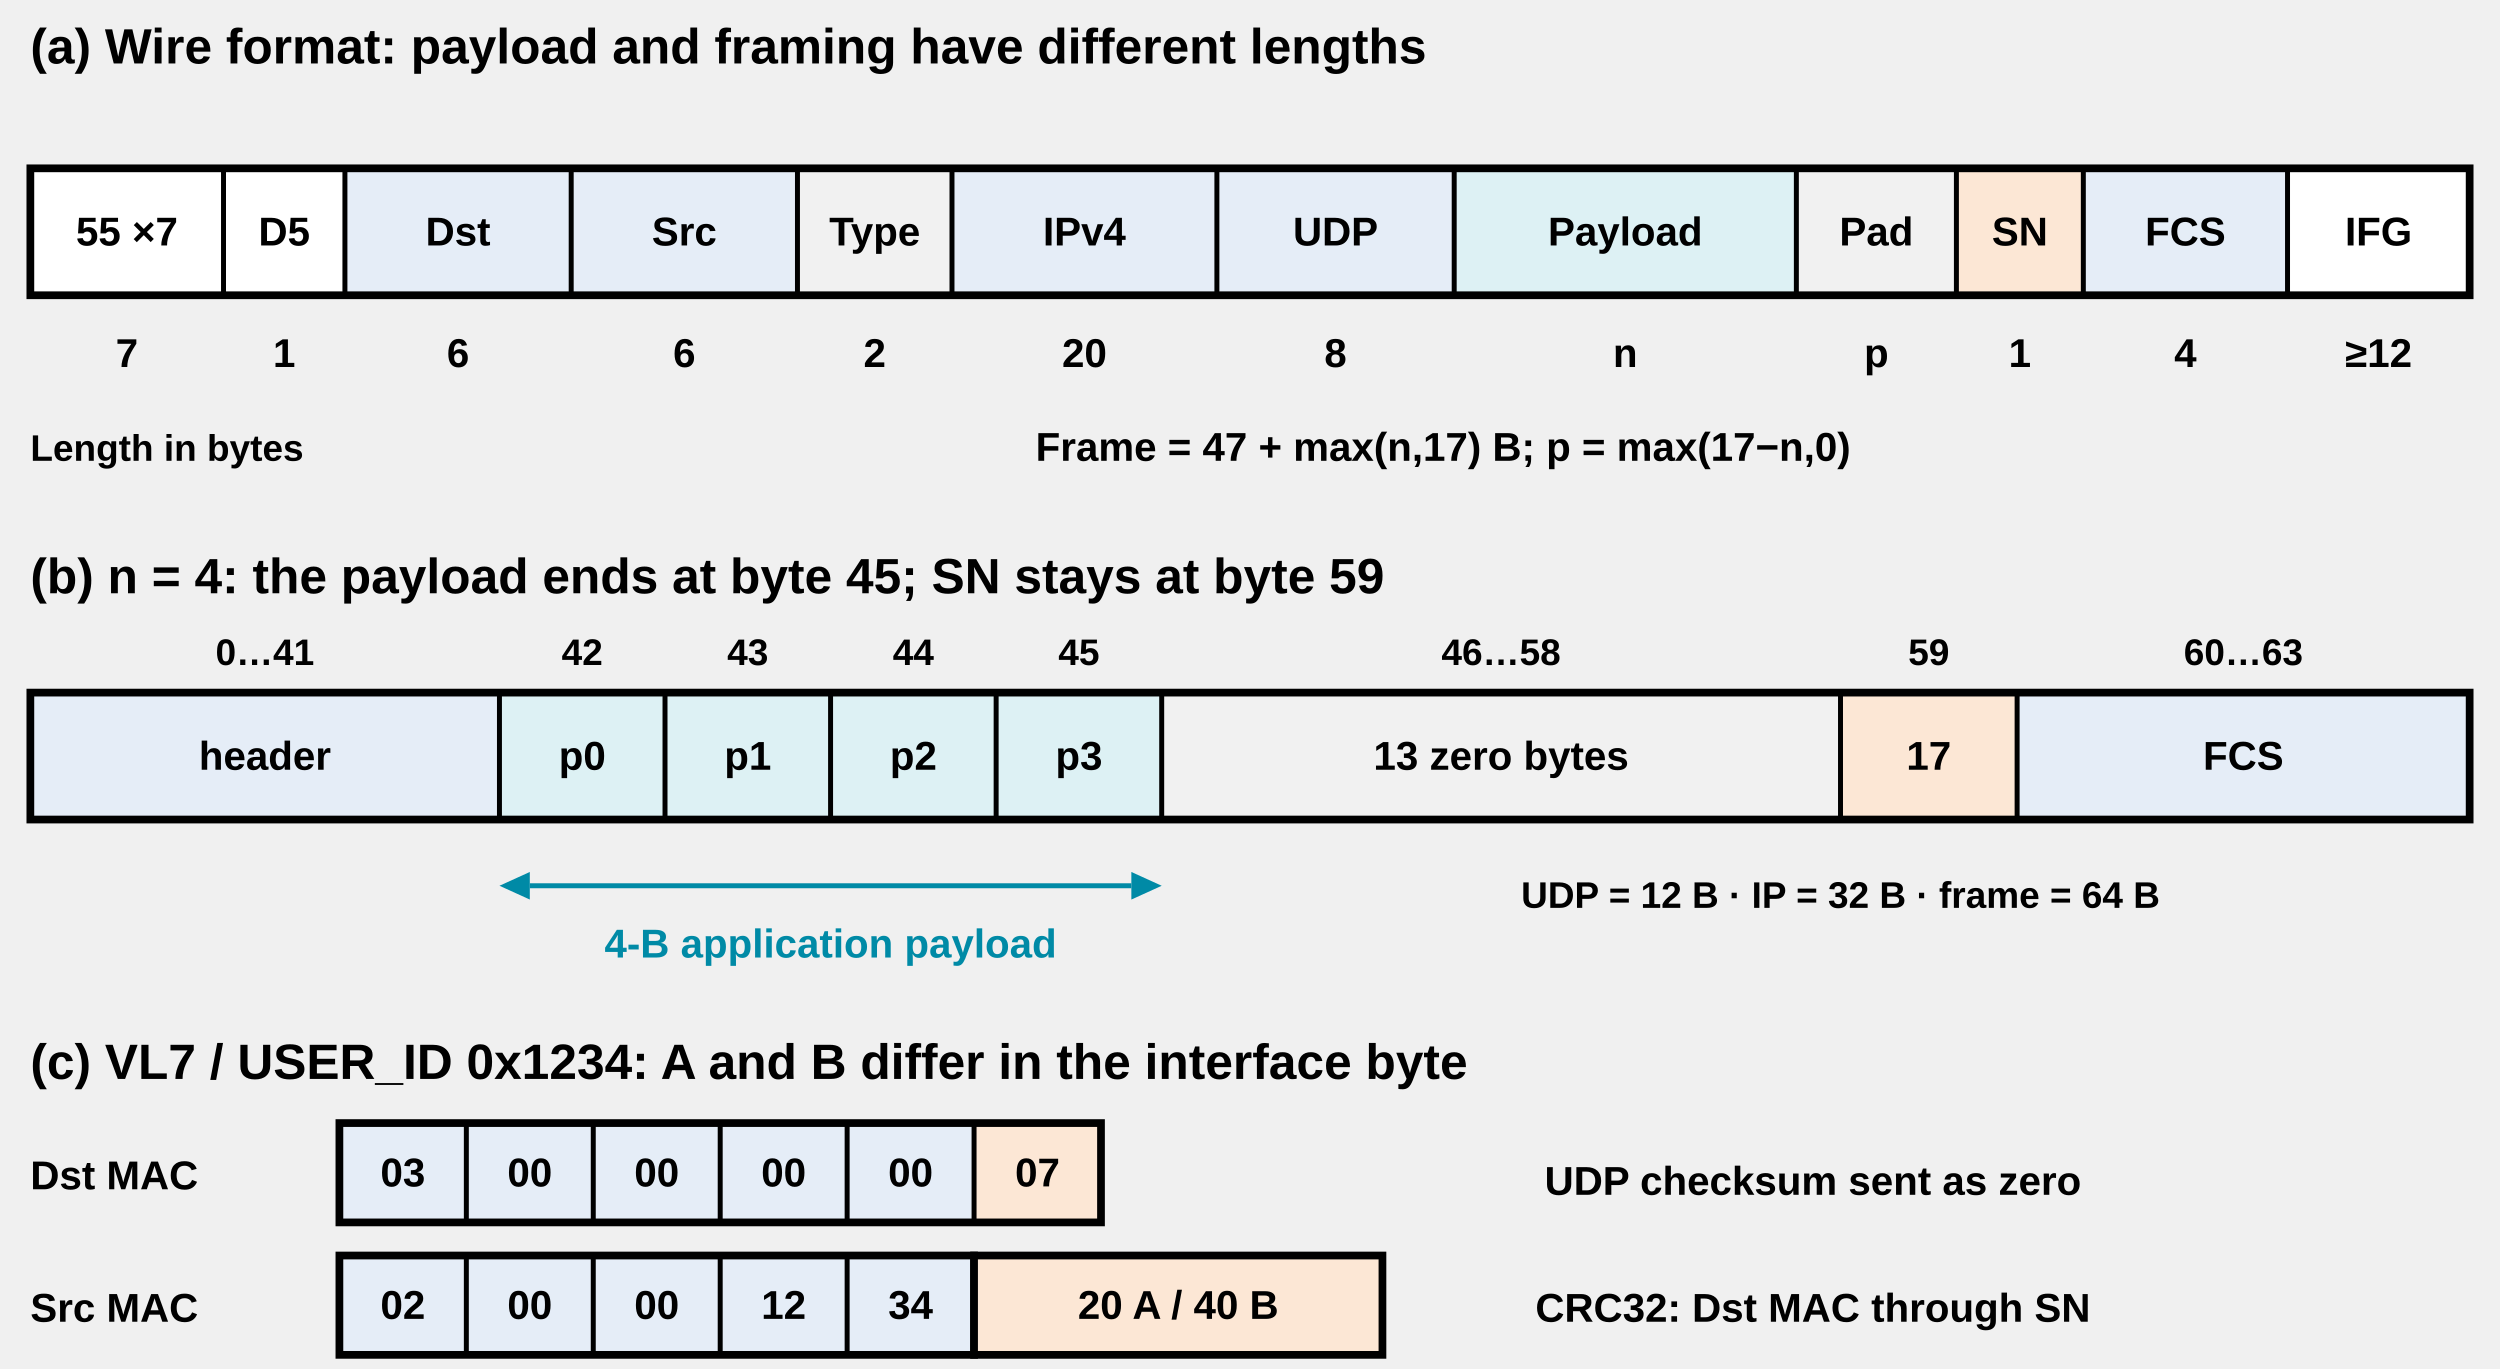
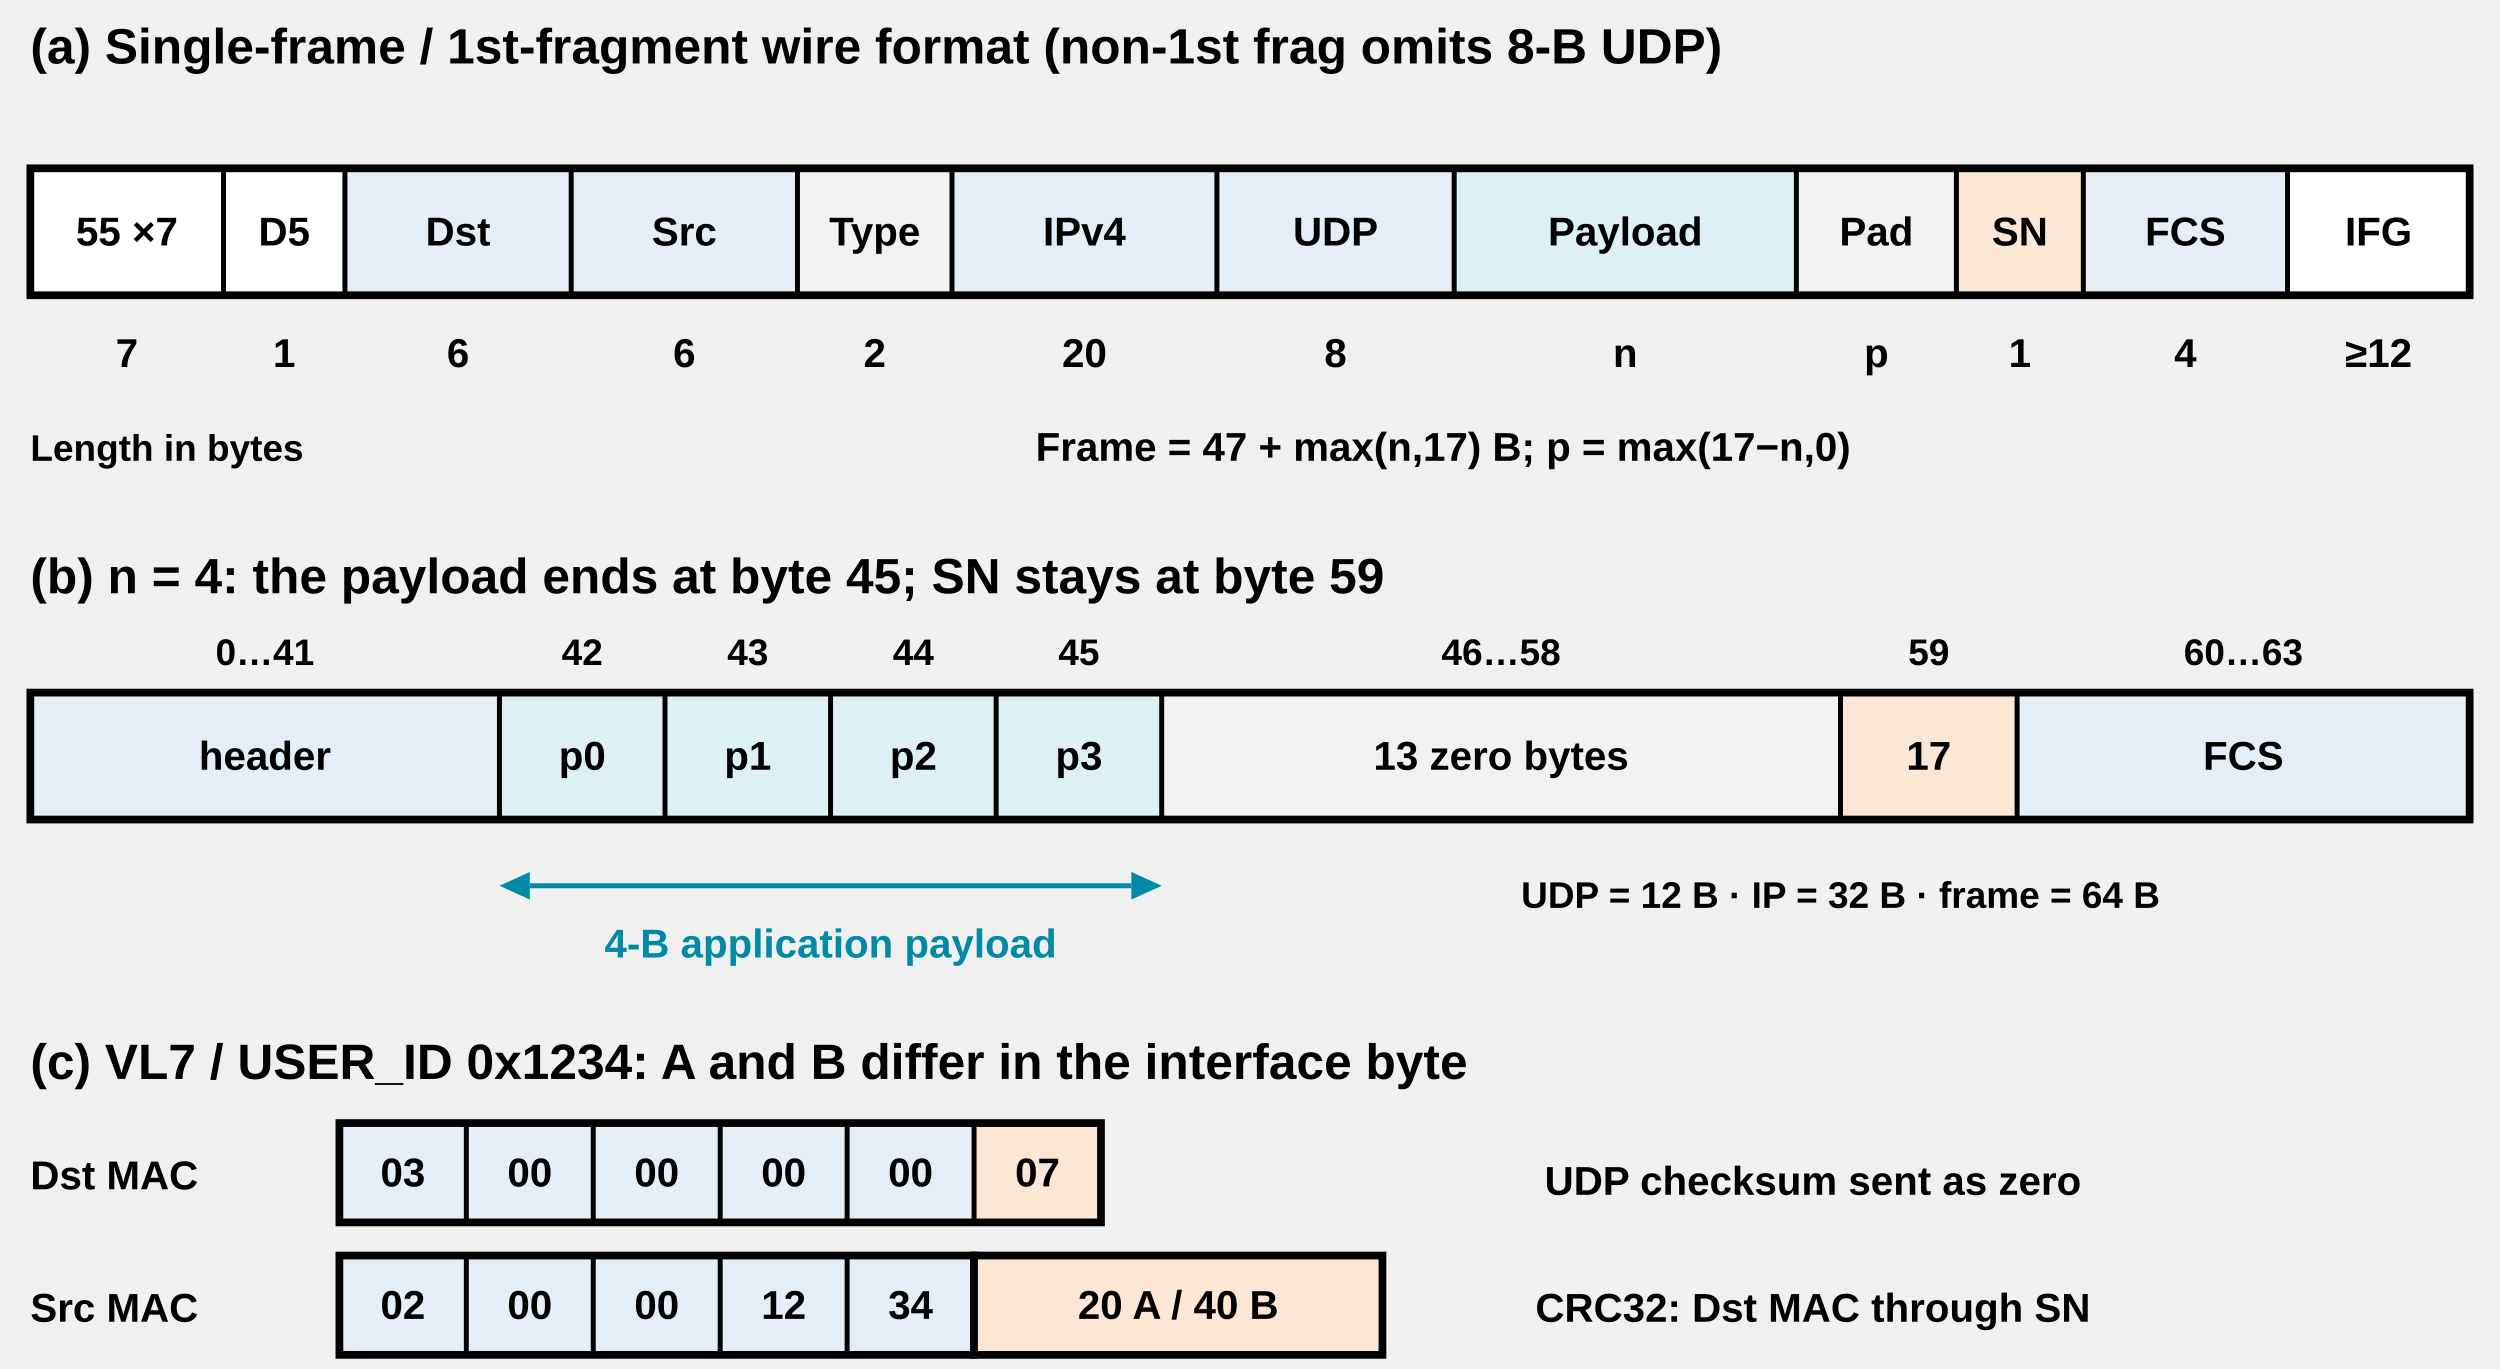
<svg xmlns="http://www.w3.org/2000/svg" width="453.0pt" height="248.0pt" viewBox="-1.5 -1.5 453.0 248.0">
  <style>text { font-family: Arial, Helvetica, sans-serif; }</style>
-   <text x="4.00" y="10.00" font-size="9" text-anchor="start" fill="#000" font-weight="bold">(a) Wire format: payload and framing have different lengths</text>
+   <text x="4.00" y="10.00" font-size="9" text-anchor="start" fill="#000" font-weight="bold">(a) Single-frame / 1st-fragment wire format (non-1st frag omits 8-B UDP)</text>
  <rect x="4.00" y="29.00" width="35.00" height="23.00" rx="0" fill="#FFFFFF" stroke="none" stroke-width="0" />
  <text x="21.50" y="42.98" font-size="7.3" text-anchor="middle" fill="#000" font-weight="bold">55 ×7</text>
  <rect x="39.00" y="29.00" width="22.00" height="23.00" rx="0" fill="#FFFFFF" stroke="none" stroke-width="0" />
  <text x="50.00" y="42.98" font-size="7.3" text-anchor="middle" fill="#000" font-weight="bold">D5</text>
  <rect x="61.00" y="29.00" width="41.00" height="23.00" rx="0" fill="#E5EDF7" stroke="none" stroke-width="0" />
  <text x="81.50" y="42.98" font-size="7.3" text-anchor="middle" fill="#000" font-weight="bold">Dst</text>
  <rect x="102.00" y="29.00" width="41.00" height="23.00" rx="0" fill="#E5EDF7" stroke="none" stroke-width="0" />
  <text x="122.50" y="42.98" font-size="7.3" text-anchor="middle" fill="#000" font-weight="bold">Src</text>
  <rect x="143.00" y="29.00" width="28.00" height="23.00" rx="0" fill="#F1F1F1" stroke="none" stroke-width="0" />
  <text x="157.00" y="42.98" font-size="7.3" text-anchor="middle" fill="#000" font-weight="bold">Type</text>
  <rect x="171.00" y="29.00" width="48.00" height="23.00" rx="0" fill="#E5EDF7" stroke="none" stroke-width="0" />
  <text x="195.00" y="42.98" font-size="7.3" text-anchor="middle" fill="#000" font-weight="bold">IPv4</text>
  <rect x="219.00" y="29.00" width="43.00" height="23.00" rx="0" fill="#E5EDF7" stroke="none" stroke-width="0" />
  <text x="240.50" y="42.98" font-size="7.3" text-anchor="middle" fill="#000" font-weight="bold">UDP</text>
  <rect x="262.00" y="29.00" width="62.00" height="23.00" rx="0" fill="#DDF1F4" stroke="none" stroke-width="0" />
  <text x="293.00" y="42.98" font-size="7.3" text-anchor="middle" fill="#000" font-weight="bold">Payload</text>
  <rect x="324.00" y="29.00" width="29.00" height="23.00" rx="0" fill="#F1F1F1" stroke="none" stroke-width="0" />
  <text x="338.50" y="42.98" font-size="7.3" text-anchor="middle" fill="#000" font-weight="bold">Pad</text>
  <rect x="353.00" y="29.00" width="23.00" height="23.00" rx="0" fill="#FCE7D5" stroke="none" stroke-width="0" />
  <text x="364.50" y="42.98" font-size="7.3" text-anchor="middle" fill="#000" font-weight="bold">SN</text>
  <rect x="376.00" y="29.00" width="37.00" height="23.00" rx="0" fill="#E5EDF7" stroke="none" stroke-width="0" />
  <text x="394.50" y="42.98" font-size="7.3" text-anchor="middle" fill="#000" font-weight="bold">FCS</text>
  <rect x="413.00" y="29.00" width="33.00" height="23.00" rx="0" fill="#FFFFFF" stroke="none" stroke-width="0" />
  <text x="429.50" y="42.98" font-size="7.3" text-anchor="middle" fill="#000" font-weight="bold">IFG</text>
  <rect x="4.00" y="29.00" width="442.00" height="23.00" rx="0" fill="none" stroke="#000" stroke-width="1.4" />
  <path d="M 39.00 29.00 L 39.00 52.00" fill="none" stroke="#000" stroke-width="0.9" />
  <path d="M 61.00 29.00 L 61.00 52.00" fill="none" stroke="#000" stroke-width="0.9" />
  <path d="M 102.00 29.00 L 102.00 52.00" fill="none" stroke="#000" stroke-width="0.9" />
  <path d="M 143.00 29.00 L 143.00 52.00" fill="none" stroke="#000" stroke-width="0.9" />
  <path d="M 171.00 29.00 L 171.00 52.00" fill="none" stroke="#000" stroke-width="0.9" />
  <path d="M 219.00 29.00 L 219.00 52.00" fill="none" stroke="#000" stroke-width="0.9" />
  <path d="M 262.00 29.00 L 262.00 52.00" fill="none" stroke="#000" stroke-width="0.9" />
  <path d="M 324.00 29.00 L 324.00 52.00" fill="none" stroke="#000" stroke-width="0.9" />
  <path d="M 353.00 29.00 L 353.00 52.00" fill="none" stroke="#000" stroke-width="0.9" />
  <path d="M 376.00 29.00 L 376.00 52.00" fill="none" stroke="#000" stroke-width="0.9" />
  <path d="M 413.00 29.00 L 413.00 52.00" fill="none" stroke="#000" stroke-width="0.9" />
  <text x="21.50" y="65.00" font-size="7.3" text-anchor="middle" fill="#000" font-weight="bold">7</text>
  <text x="50.00" y="65.00" font-size="7.3" text-anchor="middle" fill="#000" font-weight="bold">1</text>
  <text x="81.50" y="65.00" font-size="7.3" text-anchor="middle" fill="#000" font-weight="bold">6</text>
  <text x="122.50" y="65.00" font-size="7.3" text-anchor="middle" fill="#000" font-weight="bold">6</text>
  <text x="157.00" y="65.00" font-size="7.3" text-anchor="middle" fill="#000" font-weight="bold">2</text>
  <text x="195.00" y="65.00" font-size="7.3" text-anchor="middle" fill="#000" font-weight="bold">20</text>
  <text x="240.50" y="65.00" font-size="7.3" text-anchor="middle" fill="#000" font-weight="bold">8</text>
  <text x="293.00" y="65.00" font-size="7.3" text-anchor="middle" fill="#000" font-weight="bold">n</text>
  <text x="338.50" y="65.00" font-size="7.3" text-anchor="middle" fill="#000" font-weight="bold">p</text>
  <text x="364.50" y="65.00" font-size="7.3" text-anchor="middle" fill="#000" font-weight="bold">1</text>
  <text x="394.50" y="65.00" font-size="7.3" text-anchor="middle" fill="#000" font-weight="bold">4</text>
  <text x="429.50" y="65.00" font-size="7.3" text-anchor="middle" fill="#000" font-weight="bold">≥12</text>
  <text x="4.00" y="82.00" font-size="6.7" text-anchor="start" fill="#000" font-weight="bold">Length in bytes</text>
  <text x="260.00" y="82.00" font-size="7.3" text-anchor="middle" fill="#000" font-weight="bold">Frame = 47 + max(n,17) B; p = max(17−n,0)</text>
  <text x="4.00" y="106.00" font-size="9" text-anchor="start" fill="#000" font-weight="bold">(b) n = 4: the payload ends at byte 45; SN stays at byte 59</text>
  <rect x="4.00" y="124.00" width="85.00" height="23.00" rx="0" fill="#E5EDF7" stroke="none" stroke-width="0" />
  <text x="46.50" y="137.98" font-size="7.3" text-anchor="middle" fill="#000" font-weight="bold">header</text>
  <rect x="89.00" y="124.00" width="30.00" height="23.00" rx="0" fill="#DDF1F4" stroke="none" stroke-width="0" />
  <text x="104.00" y="137.98" font-size="7.3" text-anchor="middle" fill="#000" font-weight="bold">p0</text>
  <rect x="119.00" y="124.00" width="30.00" height="23.00" rx="0" fill="#DDF1F4" stroke="none" stroke-width="0" />
  <text x="134.00" y="137.98" font-size="7.3" text-anchor="middle" fill="#000" font-weight="bold">p1</text>
  <rect x="149.00" y="124.00" width="30.00" height="23.00" rx="0" fill="#DDF1F4" stroke="none" stroke-width="0" />
  <text x="164.00" y="137.98" font-size="7.3" text-anchor="middle" fill="#000" font-weight="bold">p2</text>
  <rect x="179.00" y="124.00" width="30.00" height="23.00" rx="0" fill="#DDF1F4" stroke="none" stroke-width="0" />
  <text x="194.00" y="137.98" font-size="7.3" text-anchor="middle" fill="#000" font-weight="bold">p3</text>
  <rect x="209.00" y="124.00" width="123.00" height="23.00" rx="0" fill="#F1F1F1" stroke="none" stroke-width="0" />
  <text x="270.50" y="137.98" font-size="7.3" text-anchor="middle" fill="#000" font-weight="bold">13 zero bytes</text>
  <rect x="332.00" y="124.00" width="32.00" height="23.00" rx="0" fill="#FCE7D5" stroke="none" stroke-width="0" />
  <text x="348.00" y="137.98" font-size="7.3" text-anchor="middle" fill="#000" font-weight="bold">17</text>
  <rect x="364.00" y="124.00" width="82.00" height="23.00" rx="0" fill="#E5EDF7" stroke="none" stroke-width="0" />
  <text x="405.00" y="137.98" font-size="7.3" text-anchor="middle" fill="#000" font-weight="bold">FCS</text>
  <rect x="4.00" y="124.00" width="442.00" height="23.00" rx="0" fill="none" stroke="#000" stroke-width="1.4" />
  <path d="M 89.00 124.00 L 89.00 147.00" fill="none" stroke="#000" stroke-width="0.9" />
  <path d="M 119.00 124.00 L 119.00 147.00" fill="none" stroke="#000" stroke-width="0.9" />
  <path d="M 149.00 124.00 L 149.00 147.00" fill="none" stroke="#000" stroke-width="0.9" />
  <path d="M 179.00 124.00 L 179.00 147.00" fill="none" stroke="#000" stroke-width="0.9" />
  <path d="M 209.00 124.00 L 209.00 147.00" fill="none" stroke="#000" stroke-width="0.9" />
  <path d="M 332.00 124.00 L 332.00 147.00" fill="none" stroke="#000" stroke-width="0.9" />
  <path d="M 364.00 124.00 L 364.00 147.00" fill="none" stroke="#000" stroke-width="0.9" />
  <text x="46.50" y="119.00" font-size="6.7" text-anchor="middle" fill="#000" font-weight="bold">0…41</text>
  <text x="104.00" y="119.00" font-size="6.7" text-anchor="middle" fill="#000" font-weight="bold">42</text>
  <text x="134.00" y="119.00" font-size="6.7" text-anchor="middle" fill="#000" font-weight="bold">43</text>
  <text x="164.00" y="119.00" font-size="6.7" text-anchor="middle" fill="#000" font-weight="bold">44</text>
  <text x="194.00" y="119.00" font-size="6.7" text-anchor="middle" fill="#000" font-weight="bold">45</text>
  <text x="270.50" y="119.00" font-size="6.7" text-anchor="middle" fill="#000" font-weight="bold">46…58</text>
  <text x="348.00" y="119.00" font-size="6.7" text-anchor="middle" fill="#000" font-weight="bold">59</text>
  <text x="405.00" y="119.00" font-size="6.7" text-anchor="middle" fill="#000" font-weight="bold">60…63</text>
  <path d="M 94.50 159.00 L 203.50 159.00" fill="none" stroke="#008AA6" stroke-width="0.9" />
  <polygon points="89.00,159.00 94.50,156.50 94.50,161.50" fill="#008AA6" />
  <polygon points="209.00,159.00 203.50,161.50 203.50,156.50" fill="#008AA6" />
  <text x="149.00" y="172.00" font-size="7.3" text-anchor="middle" fill="#008AA6" font-weight="bold">4-B application payload</text>
  <text x="332.00" y="163.00" font-size="6.7" text-anchor="middle" fill="#000" font-weight="bold">UDP = 12 B · IP = 32 B · frame = 64 B</text>
  <text x="4.00" y="194.00" font-size="9" text-anchor="start" fill="#000" font-weight="bold">(c) VL7 / USER_ID 0x1234: A and B differ in the interface byte</text>
  <text x="4.00" y="214.00" font-size="7.3" text-anchor="start" fill="#000" font-weight="bold">Dst MAC</text>
  <rect x="60.00" y="202.00" width="23.00" height="18.00" rx="0" fill="#E5EDF7" stroke="none" stroke-width="0" />
  <text x="71.50" y="213.48" font-size="7.3" text-anchor="middle" fill="#000" font-weight="bold">03</text>
  <rect x="83.00" y="202.00" width="23.00" height="18.00" rx="0" fill="#E5EDF7" stroke="none" stroke-width="0" />
  <text x="94.50" y="213.48" font-size="7.3" text-anchor="middle" fill="#000" font-weight="bold">00</text>
  <rect x="106.00" y="202.00" width="23.00" height="18.00" rx="0" fill="#E5EDF7" stroke="none" stroke-width="0" />
  <text x="117.50" y="213.48" font-size="7.3" text-anchor="middle" fill="#000" font-weight="bold">00</text>
  <rect x="129.00" y="202.00" width="23.00" height="18.00" rx="0" fill="#E5EDF7" stroke="none" stroke-width="0" />
  <text x="140.50" y="213.48" font-size="7.3" text-anchor="middle" fill="#000" font-weight="bold">00</text>
  <rect x="152.00" y="202.00" width="23.00" height="18.00" rx="0" fill="#E5EDF7" stroke="none" stroke-width="0" />
  <text x="163.50" y="213.48" font-size="7.3" text-anchor="middle" fill="#000" font-weight="bold">00</text>
  <rect x="175.00" y="202.00" width="23.00" height="18.00" rx="0" fill="#FCE7D5" stroke="none" stroke-width="0" />
  <text x="186.50" y="213.48" font-size="7.3" text-anchor="middle" fill="#000" font-weight="bold">07</text>
  <rect x="60.00" y="202.00" width="138.00" height="18.00" rx="0" fill="none" stroke="#000" stroke-width="1.4" />
  <path d="M 83.00 202.00 L 83.00 220.00" fill="none" stroke="#000" stroke-width="0.9" />
  <path d="M 106.00 202.00 L 106.00 220.00" fill="none" stroke="#000" stroke-width="0.9" />
  <path d="M 129.00 202.00 L 129.00 220.00" fill="none" stroke="#000" stroke-width="0.9" />
  <path d="M 152.00 202.00 L 152.00 220.00" fill="none" stroke="#000" stroke-width="0.9" />
  <path d="M 175.00 202.00 L 175.00 220.00" fill="none" stroke="#000" stroke-width="0.9" />
  <text x="4.00" y="238.00" font-size="7.3" text-anchor="start" fill="#000" font-weight="bold">Src MAC</text>
  <rect x="60.00" y="226.00" width="23.00" height="18.00" rx="0" fill="#E5EDF7" stroke="none" stroke-width="0" />
  <text x="71.50" y="237.48" font-size="7.3" text-anchor="middle" fill="#000" font-weight="bold">02</text>
  <rect x="83.00" y="226.00" width="23.00" height="18.00" rx="0" fill="#E5EDF7" stroke="none" stroke-width="0" />
  <text x="94.50" y="237.48" font-size="7.3" text-anchor="middle" fill="#000" font-weight="bold">00</text>
  <rect x="106.00" y="226.00" width="23.00" height="18.00" rx="0" fill="#E5EDF7" stroke="none" stroke-width="0" />
  <text x="117.50" y="237.48" font-size="7.3" text-anchor="middle" fill="#000" font-weight="bold">00</text>
  <rect x="129.00" y="226.00" width="23.00" height="18.00" rx="0" fill="#E5EDF7" stroke="none" stroke-width="0" />
  <text x="140.50" y="237.48" font-size="7.3" text-anchor="middle" fill="#000" font-weight="bold">12</text>
  <rect x="152.00" y="226.00" width="23.00" height="18.00" rx="0" fill="#E5EDF7" stroke="none" stroke-width="0" />
  <text x="163.50" y="237.48" font-size="7.3" text-anchor="middle" fill="#000" font-weight="bold">34</text>
  <rect x="60.00" y="226.00" width="115.00" height="18.00" rx="0" fill="none" stroke="#000" stroke-width="1.4" />
  <path d="M 83.00 226.00 L 83.00 244.00" fill="none" stroke="#000" stroke-width="0.9" />
  <path d="M 106.00 226.00 L 106.00 244.00" fill="none" stroke="#000" stroke-width="0.9" />
  <path d="M 129.00 226.00 L 129.00 244.00" fill="none" stroke="#000" stroke-width="0.9" />
  <path d="M 152.00 226.00 L 152.00 244.00" fill="none" stroke="#000" stroke-width="0.9" />
  <rect x="175.00" y="226.00" width="74.00" height="18.00" rx="0" fill="#FCE7D5" stroke="none" stroke-width="0" />
  <text x="212.00" y="237.48" font-size="7.3" text-anchor="middle" fill="#000" font-weight="bold">20 A / 40 B</text>
  <rect x="175.00" y="226.00" width="74.00" height="18.00" rx="0" fill="none" stroke="#000" stroke-width="1.4" />
  <text x="327.00" y="215.00" font-size="7.3" text-anchor="middle" fill="#000" font-weight="bold">UDP checksum sent as zero</text>
  <text x="327.00" y="238.00" font-size="7.3" text-anchor="middle" fill="#000" font-weight="bold">CRC32: Dst MAC through SN</text>
</svg>
